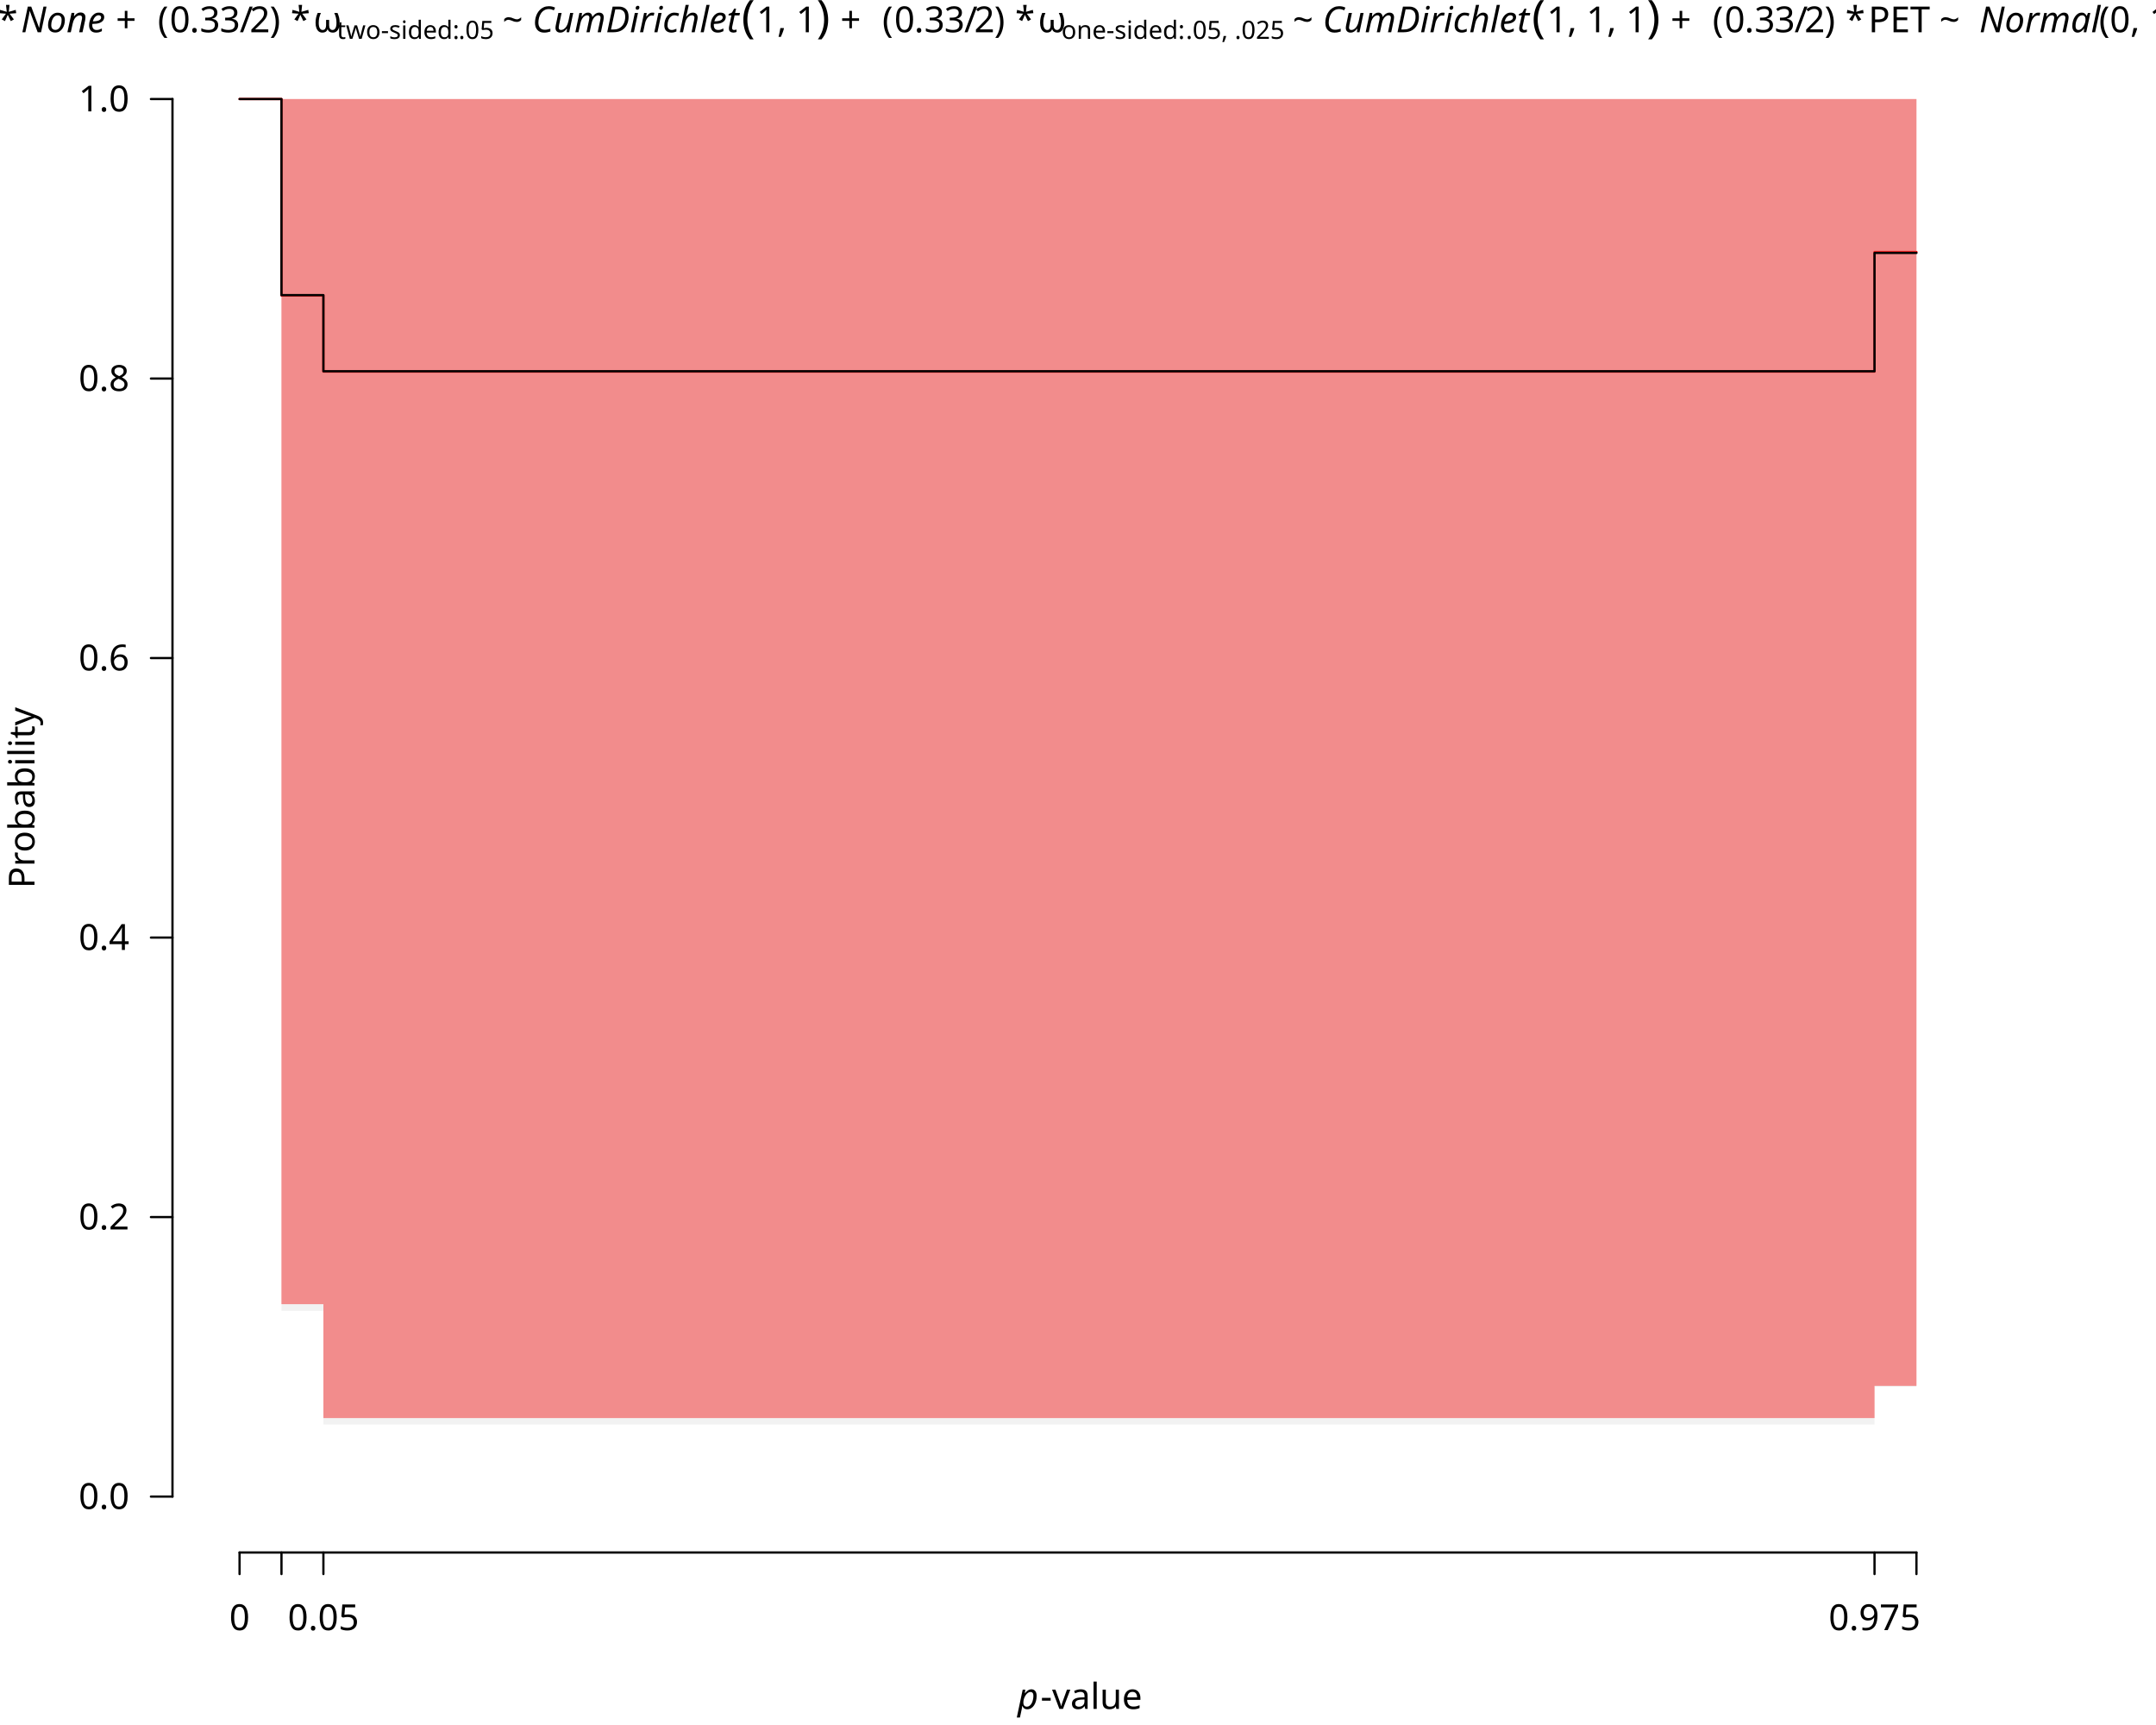
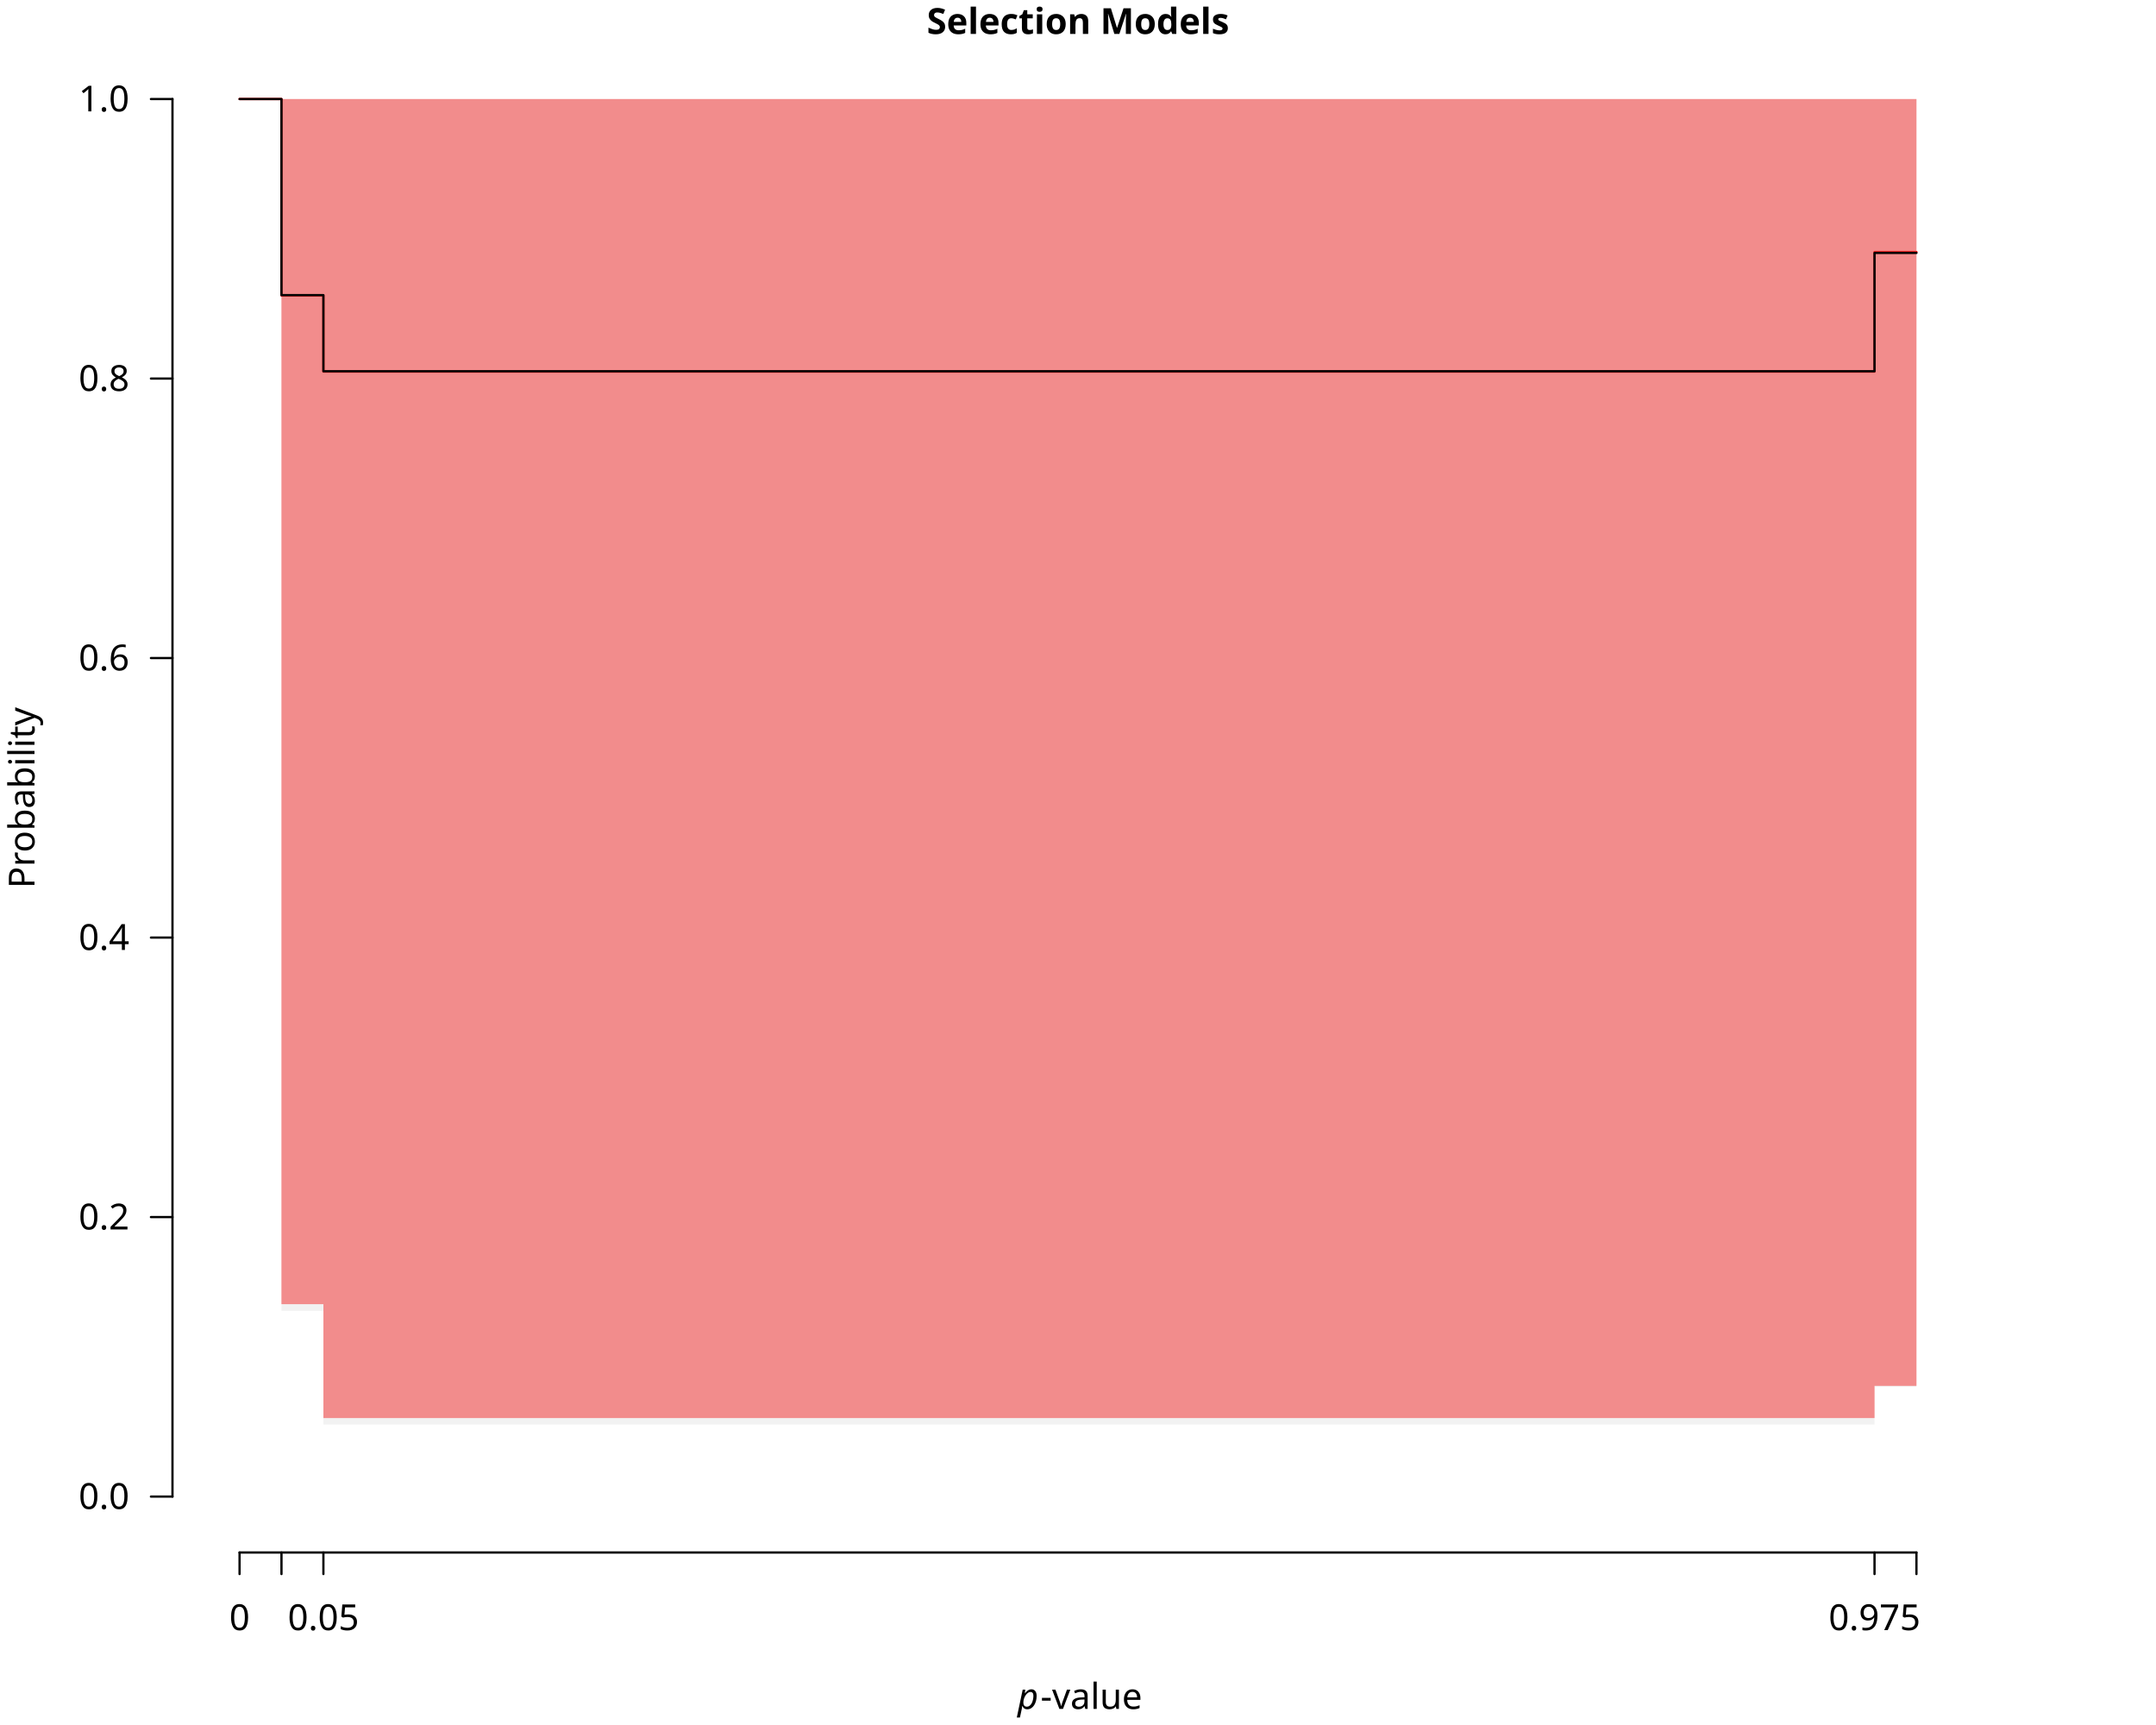
<svg xmlns="http://www.w3.org/2000/svg" class="svglite" data-engine-version="2.0" width="720.00pt" height="576.00pt" viewBox="0 0 720.00 576.00">
  <defs>
    <style type="text/css">
    .svglite line, .svglite polyline, .svglite polygon, .svglite path, .svglite rect, .svglite circle {
      fill: none;
      stroke: #000000;
      stroke-linecap: round;
      stroke-linejoin: round;
      stroke-miterlimit: 10.00;
    }
  </style>
  </defs>
  <rect width="100%" height="100%" style="stroke: none; fill: #FFFFFF;" />
  <defs>
    <clipPath id="cpMC4wMHw3MjAuMDB8MC4wMHw1NzYuMDA=">
      <rect x="0.00" y="0.00" width="720.00" height="576.00" />
    </clipPath>
  </defs>
  <g clip-path="url(#cpMC4wMHw3MjAuMDB8MC4wMHw1NzYuMDA=)">
-     <text x="-31.36" y="10.76" style="font-size: 12.00px; font-family: sans;" textLength="3.00px" lengthAdjust="spacingAndGlyphs"> </text>
-     <text x="-28.36" y="10.76" style="font-size: 12.00px; font-family: sans;" textLength="4.00px" lengthAdjust="spacingAndGlyphs">(</text>
-     <text x="-24.36" y="10.76" style="font-size: 12.00px; font-family: sans;" textLength="6.67px" lengthAdjust="spacingAndGlyphs">1</text>
-     <text x="-17.69" y="10.76" style="font-size: 12.00px; font-family: sans;" textLength="3.33px" lengthAdjust="spacingAndGlyphs">/</text>
-     <text x="-14.35" y="10.76" style="font-size: 12.00px; font-family: sans;" textLength="6.67px" lengthAdjust="spacingAndGlyphs">2</text>
-     <text x="-7.68" y="10.76" style="font-size: 12.00px; font-family: sans;" textLength="4.00px" lengthAdjust="spacingAndGlyphs">)</text>
-     <text x="-3.68" y="10.76" style="font-size: 12.00px; font-family: sans;" textLength="3.00px" lengthAdjust="spacingAndGlyphs"> </text>
-     <text x="-0.68" y="10.76" style="font-size: 12.00px; font-family: sans;" textLength="4.67px" lengthAdjust="spacingAndGlyphs">*</text>
-     <text x="3.99" y="10.76" style="font-size: 12.00px; font-family: sans;" textLength="3.00px" lengthAdjust="spacingAndGlyphs"> </text>
-     <text x="6.99" y="10.76" style="font-size: 12.00px; font-style: italic; font-family: sans;" textLength="28.69px" lengthAdjust="spacingAndGlyphs">None</text>
-     <text x="35.69" y="10.76" style="font-size: 12.00px; font-family: sans;" textLength="3.00px" lengthAdjust="spacingAndGlyphs"> </text>
-     <text x="38.69" y="10.76" style="font-size: 12.00px; font-family: sans;" textLength="9.32px" lengthAdjust="spacingAndGlyphs">+</text>
-     <text x="49.67" y="10.76" style="font-size: 12.00px; font-family: sans;" textLength="3.00px" lengthAdjust="spacingAndGlyphs"> </text>
-     <text x="52.67" y="10.76" style="font-size: 12.00px; font-family: sans;" textLength="4.00px" lengthAdjust="spacingAndGlyphs">(</text>
-     <text x="56.67" y="10.76" style="font-size: 12.00px; font-family: sans;" textLength="6.67px" lengthAdjust="spacingAndGlyphs">0</text>
-     <text x="63.34" y="10.76" style="font-size: 12.00px; font-family: sans;" textLength="3.33px" lengthAdjust="spacingAndGlyphs">.</text>
-     <text x="66.68" y="10.76" style="font-size: 12.00px; font-family: sans;" textLength="6.67px" lengthAdjust="spacingAndGlyphs">3</text>
-     <text x="73.35" y="10.76" style="font-size: 12.00px; font-family: sans;" textLength="6.67px" lengthAdjust="spacingAndGlyphs">3</text>
-     <text x="80.03" y="10.76" style="font-size: 12.00px; font-family: sans;" textLength="3.33px" lengthAdjust="spacingAndGlyphs">/</text>
-     <text x="83.36" y="10.76" style="font-size: 12.00px; font-family: sans;" textLength="6.67px" lengthAdjust="spacingAndGlyphs">2</text>
-     <text x="90.03" y="10.76" style="font-size: 12.00px; font-family: sans;" textLength="4.00px" lengthAdjust="spacingAndGlyphs">)</text>
-     <text x="94.03" y="10.76" style="font-size: 12.00px; font-family: sans;" textLength="3.00px" lengthAdjust="spacingAndGlyphs"> </text>
-     <text x="97.03" y="10.76" style="font-size: 12.00px; font-family: sans;" textLength="4.67px" lengthAdjust="spacingAndGlyphs">*</text>
-     <text x="101.71" y="10.76" style="font-size: 12.00px; font-family: sans;" textLength="3.00px" lengthAdjust="spacingAndGlyphs"> </text>
-     <text x="104.71" y="10.76" style="font-size: 12.00px; font-family: sans;" textLength="7.78px" lengthAdjust="spacingAndGlyphs">ω</text>
-     <text x="112.48" y="12.98" style="font-size: 8.40px; font-family: sans;" textLength="40.62px" lengthAdjust="spacingAndGlyphs">two-sided: </text>
-     <text x="153.11" y="12.98" style="font-size: 8.40px; font-family: sans;" textLength="11.68px" lengthAdjust="spacingAndGlyphs">.05</text>
-     <text x="164.78" y="10.76" style="font-size: 12.00px; font-family: sans;" textLength="3.00px" lengthAdjust="spacingAndGlyphs"> </text>
-     <text x="167.79" y="10.76" style="font-size: 12.00px; font-family: sans;" textLength="7.01px" lengthAdjust="spacingAndGlyphs">~</text>
-     <text x="174.80" y="10.76" style="font-size: 12.00px; font-family: sans;" textLength="3.00px" lengthAdjust="spacingAndGlyphs"> </text>
-     <text x="177.80" y="10.76" style="font-size: 12.00px; font-style: italic; font-family: sans;" textLength="68.69px" lengthAdjust="spacingAndGlyphs">CumDirichlet</text>
-     <text x="247.65" y="10.76" style="font-size: 15.00px; font-family: sans;" textLength="5.00px" lengthAdjust="spacingAndGlyphs">(</text>
-     <text x="252.65" y="10.76" style="font-size: 12.00px; font-family: sans;" textLength="20.02px" lengthAdjust="spacingAndGlyphs">1, 1</text>
-     <text x="272.66" y="10.76" style="font-size: 15.00px; font-family: sans;" textLength="4.99px" lengthAdjust="spacingAndGlyphs">)</text>
-     <text x="277.65" y="10.76" style="font-size: 12.00px; font-family: sans;" textLength="3.00px" lengthAdjust="spacingAndGlyphs"> </text>
-     <text x="280.65" y="10.76" style="font-size: 12.00px; font-family: sans;" textLength="9.32px" lengthAdjust="spacingAndGlyphs">+</text>
-     <text x="291.64" y="10.76" style="font-size: 12.00px; font-family: sans;" textLength="3.00px" lengthAdjust="spacingAndGlyphs"> </text>
-     <text x="294.64" y="10.76" style="font-size: 12.00px; font-family: sans;" textLength="4.00px" lengthAdjust="spacingAndGlyphs">(</text>
-     <text x="298.64" y="10.76" style="font-size: 12.00px; font-family: sans;" textLength="6.67px" lengthAdjust="spacingAndGlyphs">0</text>
-     <text x="305.31" y="10.76" style="font-size: 12.00px; font-family: sans;" textLength="3.33px" lengthAdjust="spacingAndGlyphs">.</text>
-     <text x="308.64" y="10.76" style="font-size: 12.00px; font-family: sans;" textLength="6.67px" lengthAdjust="spacingAndGlyphs">3</text>
-     <text x="315.32" y="10.76" style="font-size: 12.00px; font-family: sans;" textLength="6.67px" lengthAdjust="spacingAndGlyphs">3</text>
-     <text x="321.99" y="10.76" style="font-size: 12.00px; font-family: sans;" textLength="3.33px" lengthAdjust="spacingAndGlyphs">/</text>
-     <text x="325.33" y="10.76" style="font-size: 12.00px; font-family: sans;" textLength="6.67px" lengthAdjust="spacingAndGlyphs">2</text>
-     <text x="332.00" y="10.76" style="font-size: 12.00px; font-family: sans;" textLength="4.00px" lengthAdjust="spacingAndGlyphs">)</text>
-     <text x="336.00" y="10.76" style="font-size: 12.00px; font-family: sans;" textLength="3.00px" lengthAdjust="spacingAndGlyphs"> </text>
-     <text x="339.00" y="10.76" style="font-size: 12.00px; font-family: sans;" textLength="4.67px" lengthAdjust="spacingAndGlyphs">*</text>
-     <text x="343.67" y="10.76" style="font-size: 12.00px; font-family: sans;" textLength="3.00px" lengthAdjust="spacingAndGlyphs"> </text>
-     <text x="346.67" y="10.76" style="font-size: 12.00px; font-family: sans;" textLength="7.78px" lengthAdjust="spacingAndGlyphs">ω</text>
-     <text x="354.45" y="12.98" style="font-size: 8.40px; font-family: sans;" textLength="41.56px" lengthAdjust="spacingAndGlyphs">one-sided: </text>
-     <text x="396.01" y="12.98" style="font-size: 8.40px; font-family: sans;" textLength="32.69px" lengthAdjust="spacingAndGlyphs">.05, .025</text>
-     <text x="428.71" y="10.76" style="font-size: 12.00px; font-family: sans;" textLength="3.00px" lengthAdjust="spacingAndGlyphs"> </text>
-     <text x="431.71" y="10.76" style="font-size: 12.00px; font-family: sans;" textLength="7.01px" lengthAdjust="spacingAndGlyphs">~</text>
-     <text x="438.72" y="10.76" style="font-size: 12.00px; font-family: sans;" textLength="3.00px" lengthAdjust="spacingAndGlyphs"> </text>
-     <text x="441.73" y="10.76" style="font-size: 12.00px; font-style: italic; font-family: sans;" textLength="68.69px" lengthAdjust="spacingAndGlyphs">CumDirichlet</text>
-     <text x="511.58" y="10.76" style="font-size: 15.00px; font-family: sans;" textLength="5.00px" lengthAdjust="spacingAndGlyphs">(</text>
-     <text x="516.57" y="10.76" style="font-size: 12.00px; font-family: sans;" textLength="33.36px" lengthAdjust="spacingAndGlyphs">1, 1, 1</text>
-     <text x="549.93" y="10.76" style="font-size: 15.00px; font-family: sans;" textLength="4.99px" lengthAdjust="spacingAndGlyphs">)</text>
-     <text x="554.92" y="10.76" style="font-size: 12.00px; font-family: sans;" textLength="3.00px" lengthAdjust="spacingAndGlyphs"> </text>
-     <text x="557.92" y="10.76" style="font-size: 12.00px; font-family: sans;" textLength="9.32px" lengthAdjust="spacingAndGlyphs">+</text>
-     <text x="568.90" y="10.76" style="font-size: 12.00px; font-family: sans;" textLength="3.00px" lengthAdjust="spacingAndGlyphs"> </text>
-     <text x="571.91" y="10.76" style="font-size: 12.00px; font-family: sans;" textLength="4.00px" lengthAdjust="spacingAndGlyphs">(</text>
-     <text x="575.90" y="10.76" style="font-size: 12.00px; font-family: sans;" textLength="6.67px" lengthAdjust="spacingAndGlyphs">0</text>
-     <text x="582.58" y="10.76" style="font-size: 12.00px; font-family: sans;" textLength="3.33px" lengthAdjust="spacingAndGlyphs">.</text>
-     <text x="585.91" y="10.76" style="font-size: 12.00px; font-family: sans;" textLength="6.67px" lengthAdjust="spacingAndGlyphs">3</text>
-     <text x="592.58" y="10.76" style="font-size: 12.00px; font-family: sans;" textLength="6.67px" lengthAdjust="spacingAndGlyphs">3</text>
-     <text x="599.26" y="10.76" style="font-size: 12.00px; font-family: sans;" textLength="3.33px" lengthAdjust="spacingAndGlyphs">/</text>
-     <text x="602.59" y="10.76" style="font-size: 12.00px; font-family: sans;" textLength="6.67px" lengthAdjust="spacingAndGlyphs">2</text>
-     <text x="609.27" y="10.76" style="font-size: 12.00px; font-family: sans;" textLength="4.00px" lengthAdjust="spacingAndGlyphs">)</text>
-     <text x="613.26" y="10.76" style="font-size: 12.00px; font-family: sans;" textLength="3.00px" lengthAdjust="spacingAndGlyphs"> </text>
-     <text x="616.26" y="10.76" style="font-size: 12.00px; font-family: sans;" textLength="4.67px" lengthAdjust="spacingAndGlyphs">*</text>
-     <text x="620.94" y="10.76" style="font-size: 12.00px; font-family: sans;" textLength="3.00px" lengthAdjust="spacingAndGlyphs"> </text>
-     <text x="623.94" y="10.76" style="font-size: 12.00px; font-family: sans;" textLength="37.02px" lengthAdjust="spacingAndGlyphs">PET ~ </text>
-     <text x="660.96" y="10.76" style="font-size: 12.00px; font-style: italic; font-family: sans;" textLength="38.68px" lengthAdjust="spacingAndGlyphs">Normal</text>
-     <text x="700.95" y="10.76" style="font-size: 12.00px; font-family: sans;" textLength="28.01px" lengthAdjust="spacingAndGlyphs">(0, 1)</text>
-     <text x="728.95" y="12.98" style="font-size: 8.40px; font-family: sans;" textLength="2.33px" lengthAdjust="spacingAndGlyphs">[</text>
-     <text x="731.29" y="12.98" style="font-size: 8.40px; font-family: sans;" textLength="4.67px" lengthAdjust="spacingAndGlyphs">0</text>
-     <text x="735.96" y="12.98" style="font-size: 8.40px; font-family: sans;" textLength="4.67px" lengthAdjust="spacingAndGlyphs">, </text>
-     <text x="740.63" y="12.98" style="font-size: 8.40px; font-family: sans;" textLength="8.40px" lengthAdjust="spacingAndGlyphs">∞</text>
-     <text x="749.03" y="12.98" style="font-size: 8.40px; font-family: sans;" textLength="2.33px" lengthAdjust="spacingAndGlyphs">]</text>
+     <text x="360.00" y="11.33" text-anchor="middle" style="font-size: 12.00px; font-weight: bold; font-family: sans;" textLength="91.40px" lengthAdjust="spacingAndGlyphs">Selection Models</text>
    <text x="339.83" y="570.63" style="font-size: 12.00px; font-style: italic; font-family: sans;" textLength="6.67px" lengthAdjust="spacingAndGlyphs">p</text>
    <text x="347.48" y="570.63" style="font-size: 12.00px; font-family: sans;" textLength="32.69px" lengthAdjust="spacingAndGlyphs">-value</text>
    <text transform="translate(11.52,266.40) rotate(-90)" text-anchor="middle" style="font-size: 12.00px; font-family: sans;" textLength="56.03px" lengthAdjust="spacingAndGlyphs">Probability</text>
    <line x1="80.00" y1="518.40" x2="640.00" y2="518.40" style="stroke-width: 0.75;" />
    <line x1="80.00" y1="518.40" x2="80.00" y2="525.60" style="stroke-width: 0.75;" />
    <line x1="94.00" y1="518.40" x2="94.00" y2="525.60" style="stroke-width: 0.75;" />
    <line x1="108.00" y1="518.40" x2="108.00" y2="525.60" style="stroke-width: 0.75;" />
    <line x1="626.00" y1="518.40" x2="626.00" y2="525.60" style="stroke-width: 0.75;" />
    <line x1="640.00" y1="518.40" x2="640.00" y2="525.60" style="stroke-width: 0.75;" />
    <text x="80.00" y="544.32" text-anchor="middle" style="font-size: 12.00px; font-family: sans;" textLength="6.67px" lengthAdjust="spacingAndGlyphs">0</text>
    <text x="108.00" y="544.32" text-anchor="middle" style="font-size: 12.00px; font-family: sans;" textLength="23.36px" lengthAdjust="spacingAndGlyphs">0.05</text>
    <text x="626.00" y="544.32" text-anchor="middle" style="font-size: 12.00px; font-family: sans;" textLength="30.03px" lengthAdjust="spacingAndGlyphs">0.975</text>
    <line x1="57.60" y1="499.73" x2="57.60" y2="33.07" style="stroke-width: 0.75;" />
    <line x1="57.60" y1="499.73" x2="50.40" y2="499.73" style="stroke-width: 0.75;" />
    <line x1="57.60" y1="406.40" x2="50.40" y2="406.40" style="stroke-width: 0.75;" />
    <line x1="57.60" y1="313.07" x2="50.40" y2="313.07" style="stroke-width: 0.75;" />
    <line x1="57.60" y1="219.73" x2="50.40" y2="219.73" style="stroke-width: 0.75;" />
    <line x1="57.60" y1="126.40" x2="50.40" y2="126.40" style="stroke-width: 0.75;" />
    <line x1="57.60" y1="33.07" x2="50.40" y2="33.07" style="stroke-width: 0.75;" />
    <text x="43.20" y="503.86" text-anchor="end" style="font-size: 12.00px; font-family: sans;" textLength="16.68px" lengthAdjust="spacingAndGlyphs">0.0</text>
    <text x="43.20" y="410.53" text-anchor="end" style="font-size: 12.00px; font-family: sans;" textLength="16.68px" lengthAdjust="spacingAndGlyphs">0.2</text>
    <text x="43.20" y="317.20" text-anchor="end" style="font-size: 12.00px; font-family: sans;" textLength="16.68px" lengthAdjust="spacingAndGlyphs">0.4</text>
    <text x="43.20" y="223.86" text-anchor="end" style="font-size: 12.00px; font-family: sans;" textLength="16.68px" lengthAdjust="spacingAndGlyphs">0.6</text>
    <text x="43.20" y="130.53" text-anchor="end" style="font-size: 12.00px; font-family: sans;" textLength="16.68px" lengthAdjust="spacingAndGlyphs">0.8</text>
    <text x="43.20" y="37.20" text-anchor="end" style="font-size: 12.00px; font-family: sans;" textLength="16.68px" lengthAdjust="spacingAndGlyphs">1.0</text>
  </g>
  <defs>
    <clipPath id="cpNTcuNjB8NjYyLjQwfDE0LjQwfDUxOC40MA==">
      <rect x="57.60" y="14.40" width="604.80" height="504.00" />
    </clipPath>
  </defs>
  <g clip-path="url(#cpNTcuNjB8NjYyLjQwfDE0LjQwfDUxOC40MA==)">
    <polygon points="80.00,33.07 94.00,33.07 94.00,435.48 108.00,435.48 108.00,473.51 626.00,473.51 626.00,462.76 640.00,462.76 640.00,33.07 626.00,33.07 626.00,33.07 108.00,33.07 108.00,33.07 94.00,33.07 94.00,33.07 80.00,33.07 " style="stroke-width: 0.75; stroke: none; fill: #FF0000; fill-opacity: 0.50;" />
    <polyline points="80.00,33.07 94.00,33.07 94.00,98.67 108.00,98.67 108.00,124.09 626.00,124.09 626.00,84.15 640.00,84.15 " style="stroke-width: 0.75; stroke: #FF0000;" />
    <polygon points="80.00,33.07 94.00,33.07 94.00,437.70 108.00,437.70 108.00,475.65 626.00,475.65 626.00,463.08 640.00,463.08 640.00,33.07 626.00,33.07 626.00,33.07 108.00,33.07 108.00,33.07 94.00,33.07 94.00,33.07 80.00,33.07 " style="stroke-width: 0.75; stroke: none; fill: #BEBEBE; fill-opacity: 0.20;" />
    <polyline points="80.00,33.07 94.00,33.07 94.00,98.55 108.00,98.55 108.00,123.97 626.00,123.97 626.00,84.45 640.00,84.45 " style="stroke-width: 0.75;" />
  </g>
</svg>
